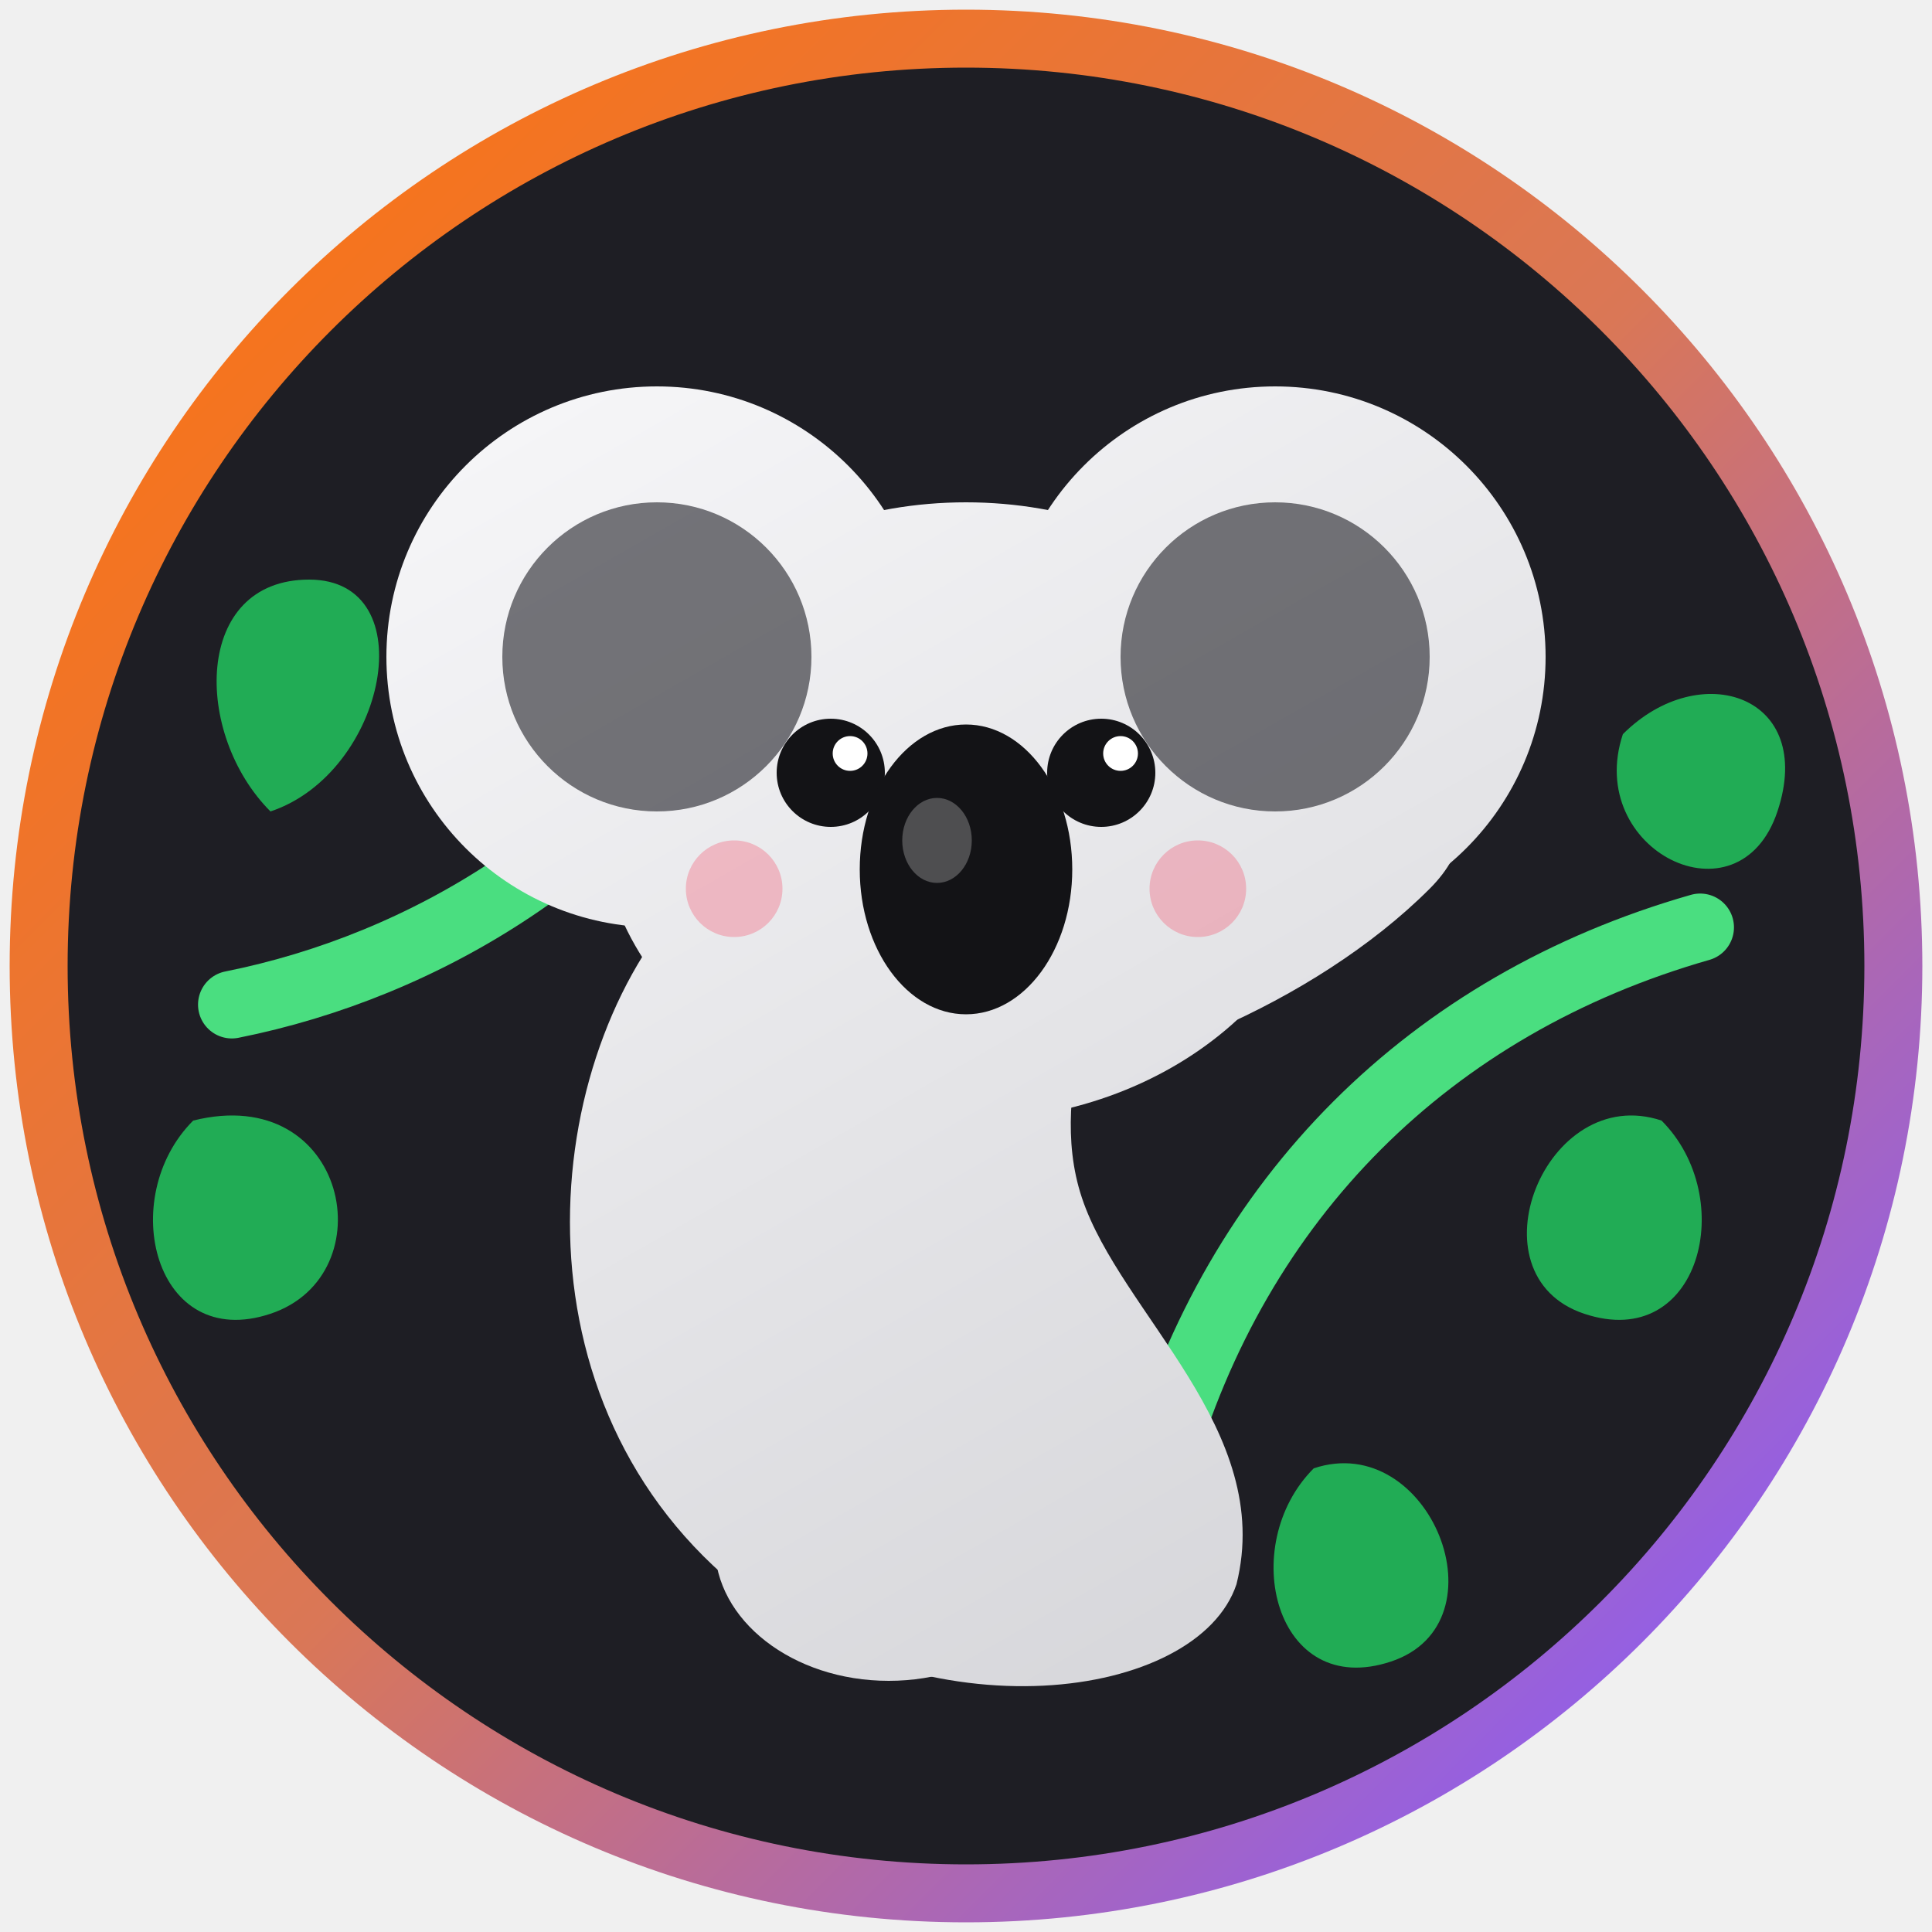
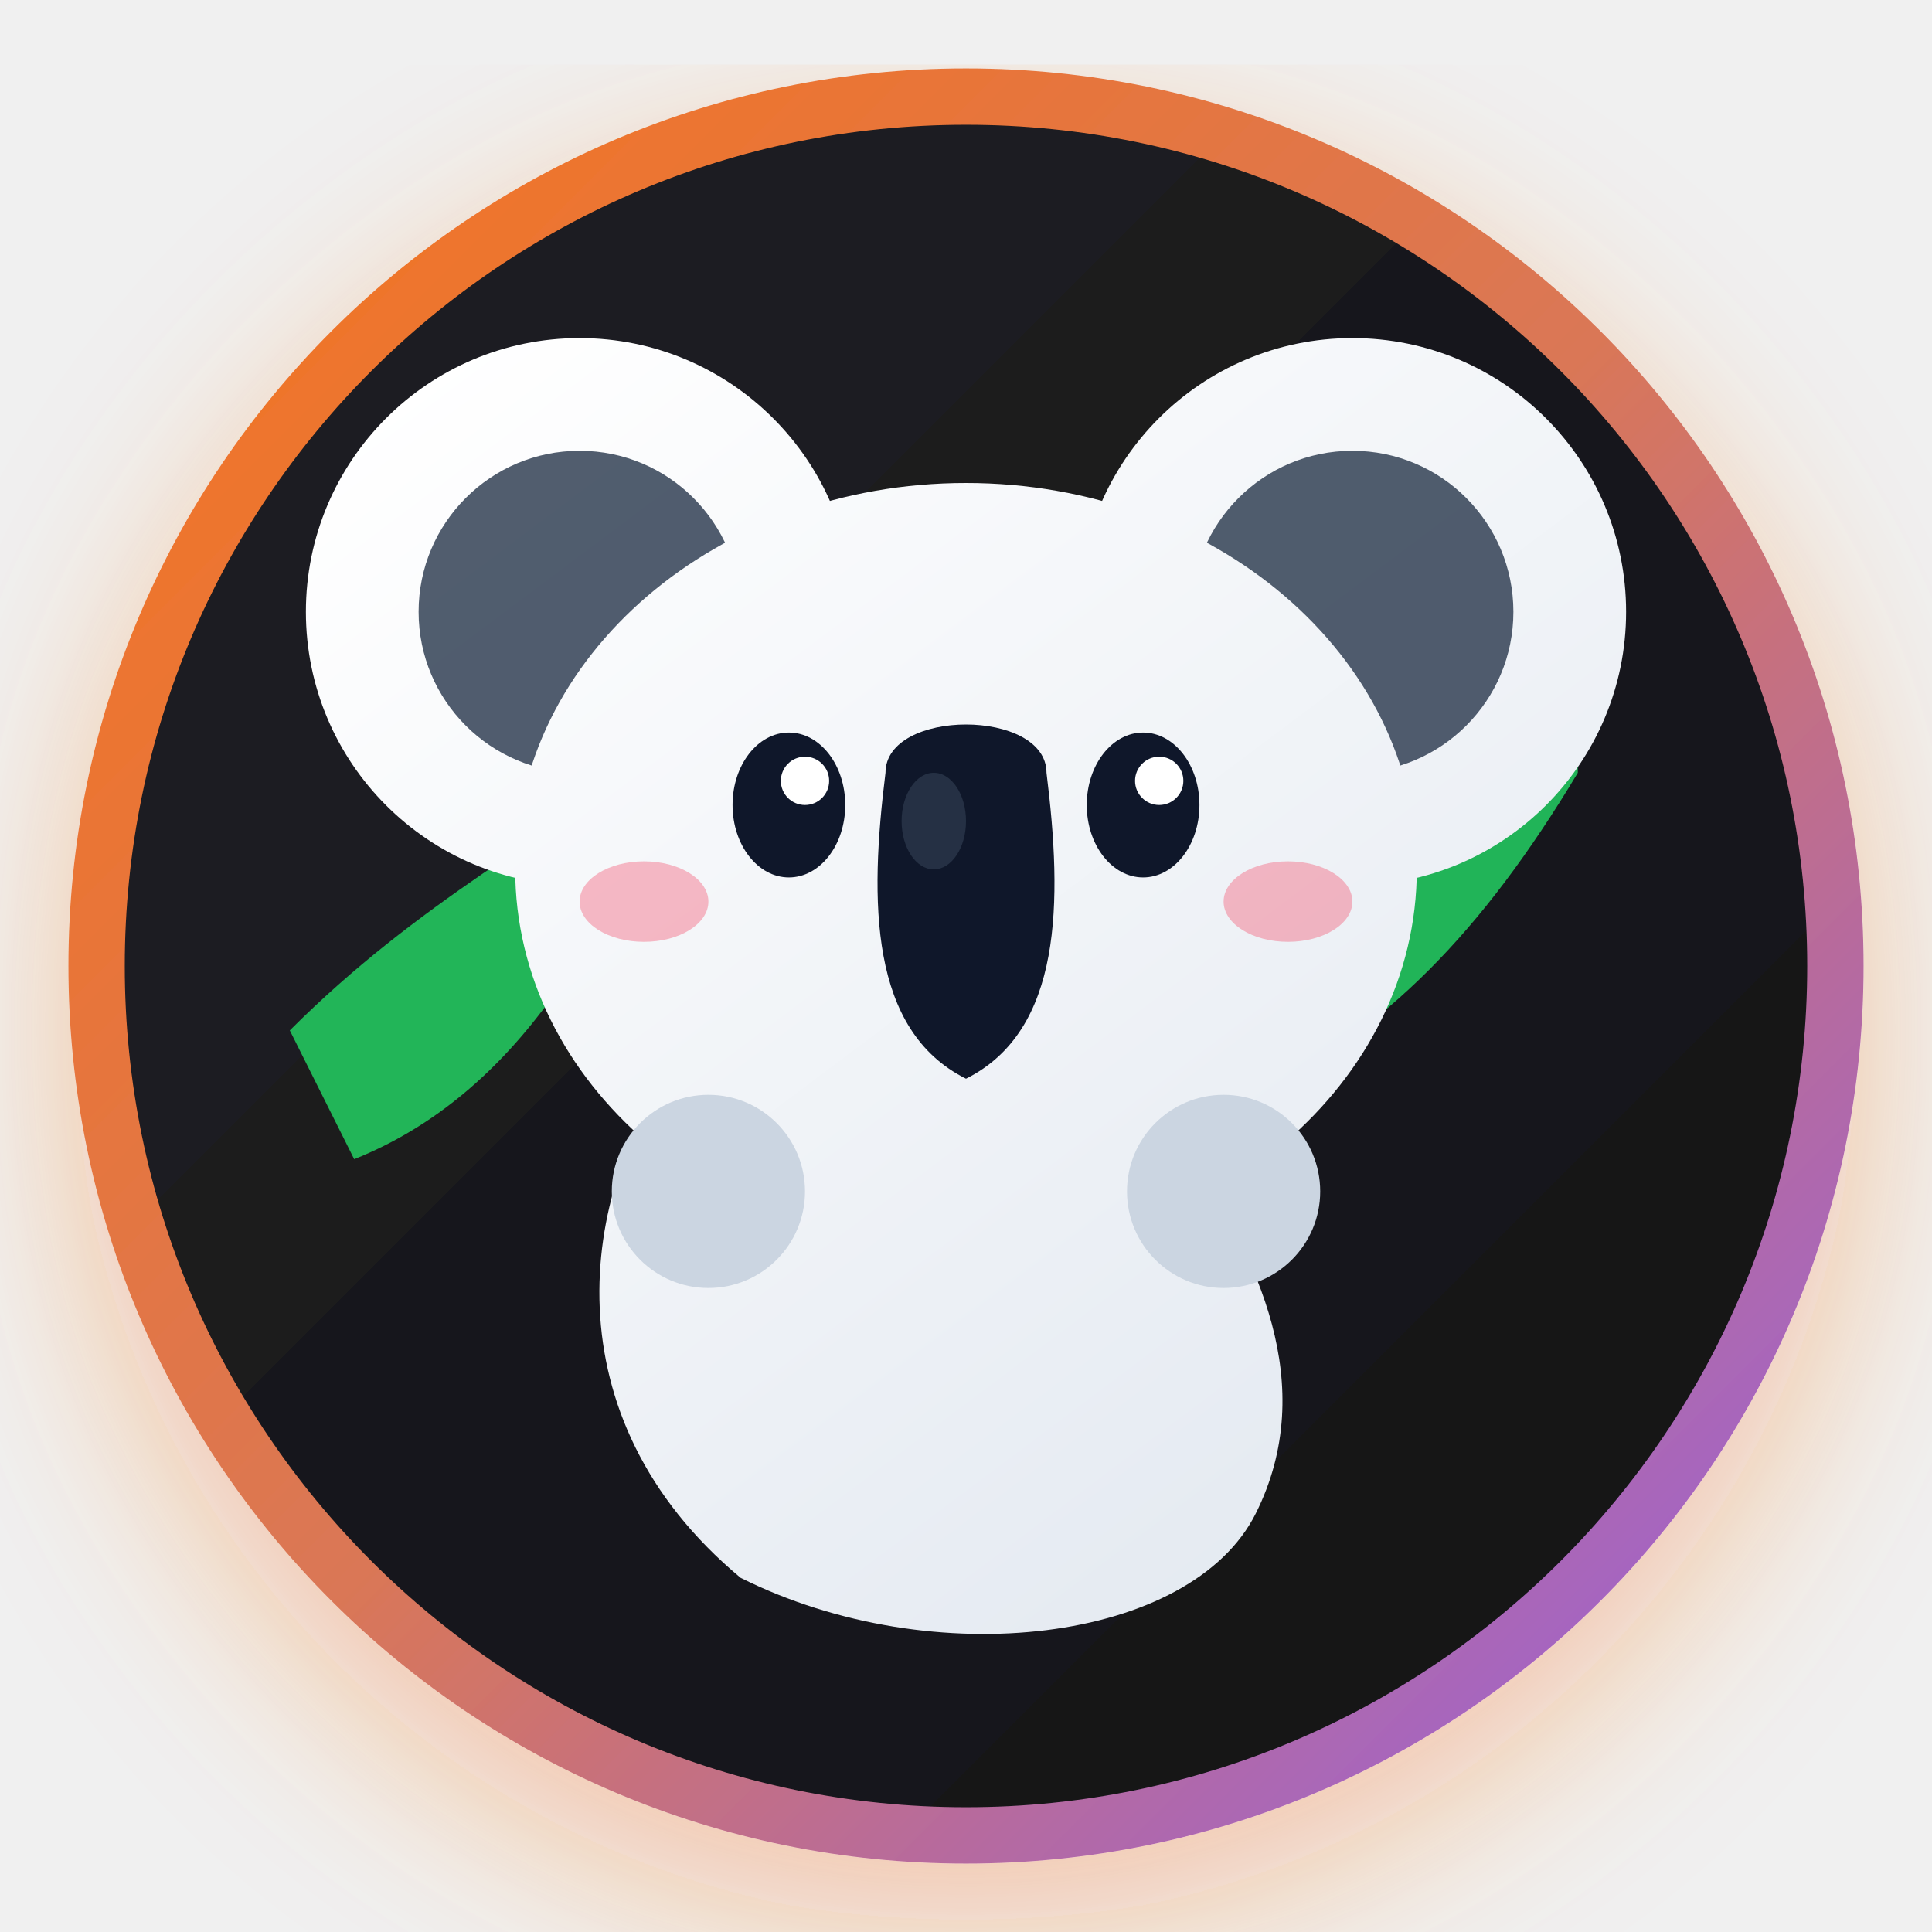
- <svg xmlns="http://www.w3.org/2000/svg" width="36" height="36" viewBox="0 0 100 100" fill="none">
-   <circle cx="50" cy="50" r="48" fill="#1e1e24" stroke="url(#koalaStroke)" stroke-width="3" />
-   <path d="M12 52C22 50 32 44 38 34" stroke="#4ade80" stroke-width="3.5" stroke-linecap="round" />
-   <path d="M14 42C10 38 10 30 16 30C22 30 20 40 14 42Z" fill="#22c55e" opacity="0.85" />
-   <path d="M10 58C6 62 8 70 14 68C20 66 18 56 10 58Z" fill="#22c55e" opacity="0.85" />
-   <path d="M88 48C74 52 64 62 60 76" stroke="#4ade80" stroke-width="3.5" stroke-linecap="round" />
-   <path d="M84 38C88 34 94 36 92 42C90 48 82 44 84 38Z" fill="#22c55e" opacity="0.85" />
-   <path d="M86 58C90 62 88 70 82 68C76 66 80 56 86 58Z" fill="#22c55e" opacity="0.85" />
-   <path d="M68 76C64 80 66 88 72 86C78 84 74 74 68 76Z" fill="#22c55e" opacity="0.85" />
-   <g fill="url(#koalaBodyGrad)">
-     <circle cx="34" cy="34" r="14" />
-     <circle cx="66" cy="34" r="14" />
-     <ellipse cx="50" cy="42" rx="19" ry="16" />
-     <path d="M36 46C28 54 26 72 38 82C48 90 62 88 64 82C66 74 58 68 56 62C54 56 58 50 56 46Z" />
-     <path d="M52 56C58 56 68 52 74 46C78 42 74 38 68 42C62 46 56 50 50 52Z" />
-     <ellipse cx="46" cy="80" rx="9" ry="7" />
-   </g>
-   <circle cx="34" cy="34" r="8" fill="#1e1e24" opacity="0.6" />
-   <circle cx="66" cy="34" r="8" fill="#1e1e24" opacity="0.6" />
-   <circle cx="43" cy="40" r="2.8" fill="#131316" />
-   <circle cx="57" cy="40" r="2.8" fill="#131316" />
-   <circle cx="44" cy="39" r="0.9" fill="#ffffff" />
-   <circle cx="58" cy="39" r="0.9" fill="#ffffff" />
-   <ellipse cx="50" cy="45" rx="5.5" ry="7.5" fill="#131316" />
-   <ellipse cx="48.5" cy="43.5" rx="1.8" ry="2.2" fill="#ffffff" opacity="0.25" />
-   <circle cx="38" cy="46" r="2.5" fill="#f43f5e" opacity="0.3" />
-   <circle cx="62" cy="46" r="2.5" fill="#f43f5e" opacity="0.3" />
+ <svg xmlns="http://www.w3.org/2000/svg" width="40" height="40" viewBox="0 0 120 120" fill="none">
  <defs>
-     <linearGradient id="koalaStroke" x1="10" y1="10" x2="90" y2="90" gradientUnits="userSpaceOnUse">
+     <linearGradient id="bgGrad" x1="10" y1="10" x2="110" y2="110" gradientUnits="userSpaceOnUse">
+       <stop stop-color="#1e1e24" />
+       <stop offset="1" stop-color="#131316" />
+     </linearGradient>
+     <linearGradient id="glowRing" x1="0" y1="0" x2="120" y2="120" gradientUnits="userSpaceOnUse">
      <stop stop-color="#f97316" />
      <stop offset="0.5" stop-color="#da7756" />
      <stop offset="1" stop-color="#8b5cf6" />
    </linearGradient>
-     <linearGradient id="koalaBodyGrad" x1="30" y1="20" x2="70" y2="90" gradientUnits="userSpaceOnUse">
-       <stop stop-color="#f5f5f7" />
-       <stop offset="1" stop-color="#d4d4d8" />
+     <linearGradient id="koalaFur" x1="30" y1="20" x2="90" y2="100" gradientUnits="userSpaceOnUse">
+       <stop stop-color="#ffffff" />
+       <stop offset="1" stop-color="#e2e8f0" />
    </linearGradient>
+     <filter id="subtleGlow" x="-10%" y="-10%" width="120%" height="120%">
+       <feDropShadow dx="0" dy="4" stdDeviation="6" flood-color="#f97316" flood-opacity="0.35" />
+     </filter>
  </defs>
+   <circle cx="60" cy="60" r="54" fill="url(#bgGrad)" stroke="url(#glowRing)" stroke-width="3.5" filter="url(#subtleGlow)" />
+   <path d="M18 64 C26 56 34 52 42 46 C38 58 32 68 22 72 Z" fill="#22c55e" opacity="0.9" />
+   <path d="M98 48 C92 58 86 64 78 68 C82 56 88 48 98 44 Z" fill="#22c55e" opacity="0.9" />
+   <g fill="url(#koalaFur)">
+     <circle cx="36" cy="38" r="17" />
+     <circle cx="84" cy="38" r="17" />
+   </g>
+   <circle cx="36" cy="38" r="10" fill="#334155" opacity="0.85" />
+   <circle cx="84" cy="38" r="10" fill="#334155" opacity="0.85" />
+   <ellipse cx="60" cy="54" rx="28" ry="24" fill="url(#koalaFur)" />
+   <path d="M42 66 C36 74 34 88 46 98 C58 104 74 102 78 94 C82 86 78 78 74 72 C68 66 52 64 42 66 Z" fill="url(#koalaFur)" />
+   <circle cx="44" cy="74" r="6" fill="#cbd5e1" />
+   <circle cx="76" cy="74" r="6" fill="#cbd5e1" />
+   <ellipse cx="49" cy="50" rx="3.5" ry="4.5" fill="#0f172a" />
+   <ellipse cx="71" cy="50" rx="3.5" ry="4.5" fill="#0f172a" />
+   <circle cx="50" cy="48.5" r="1.5" fill="#ffffff" />
+   <circle cx="72" cy="48.5" r="1.5" fill="#ffffff" />
+   <path d="M55 48 C55 44 65 44 65 48 C66 56 66 64 60 67 C54 64 54 56 55 48 Z" fill="#0f172a" />
+   <ellipse cx="58" cy="51" rx="2" ry="3" fill="#334155" opacity="0.6" />
+   <ellipse cx="40" cy="56" rx="4" ry="2.5" fill="#f43f5e" opacity="0.35" />
+   <ellipse cx="80" cy="56" rx="4" ry="2.5" fill="#f43f5e" opacity="0.35" />
</svg>
